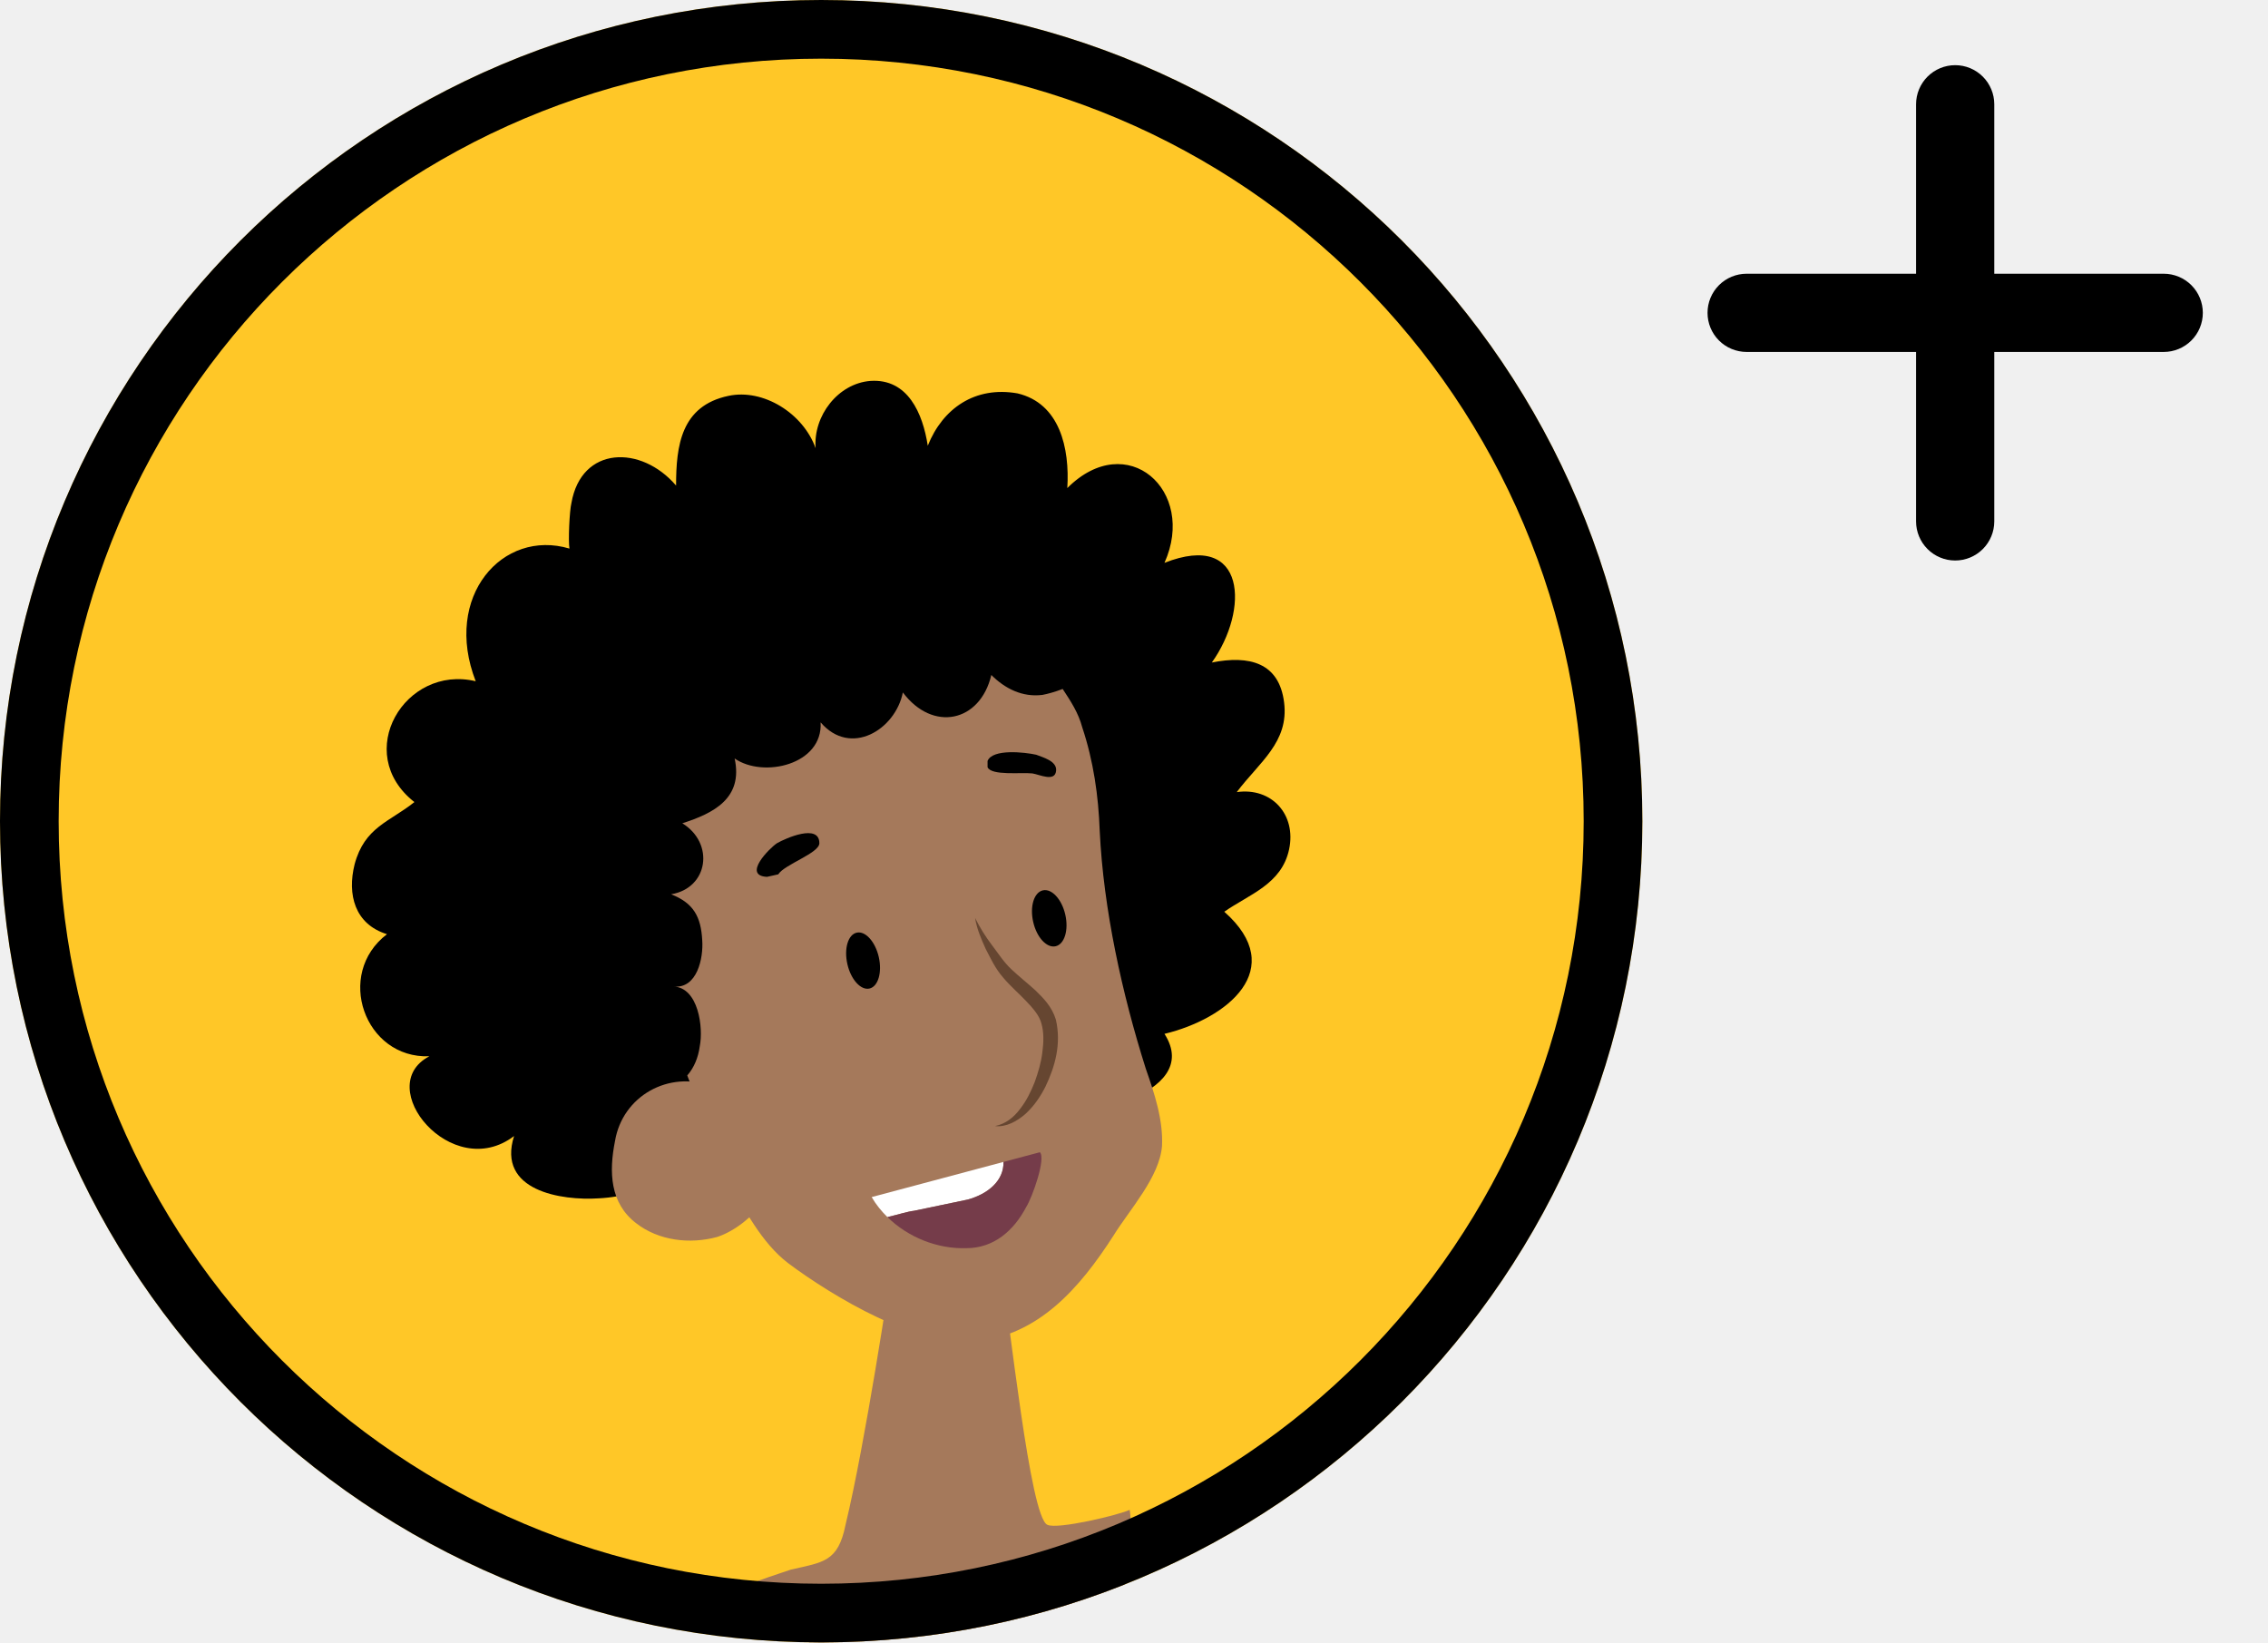
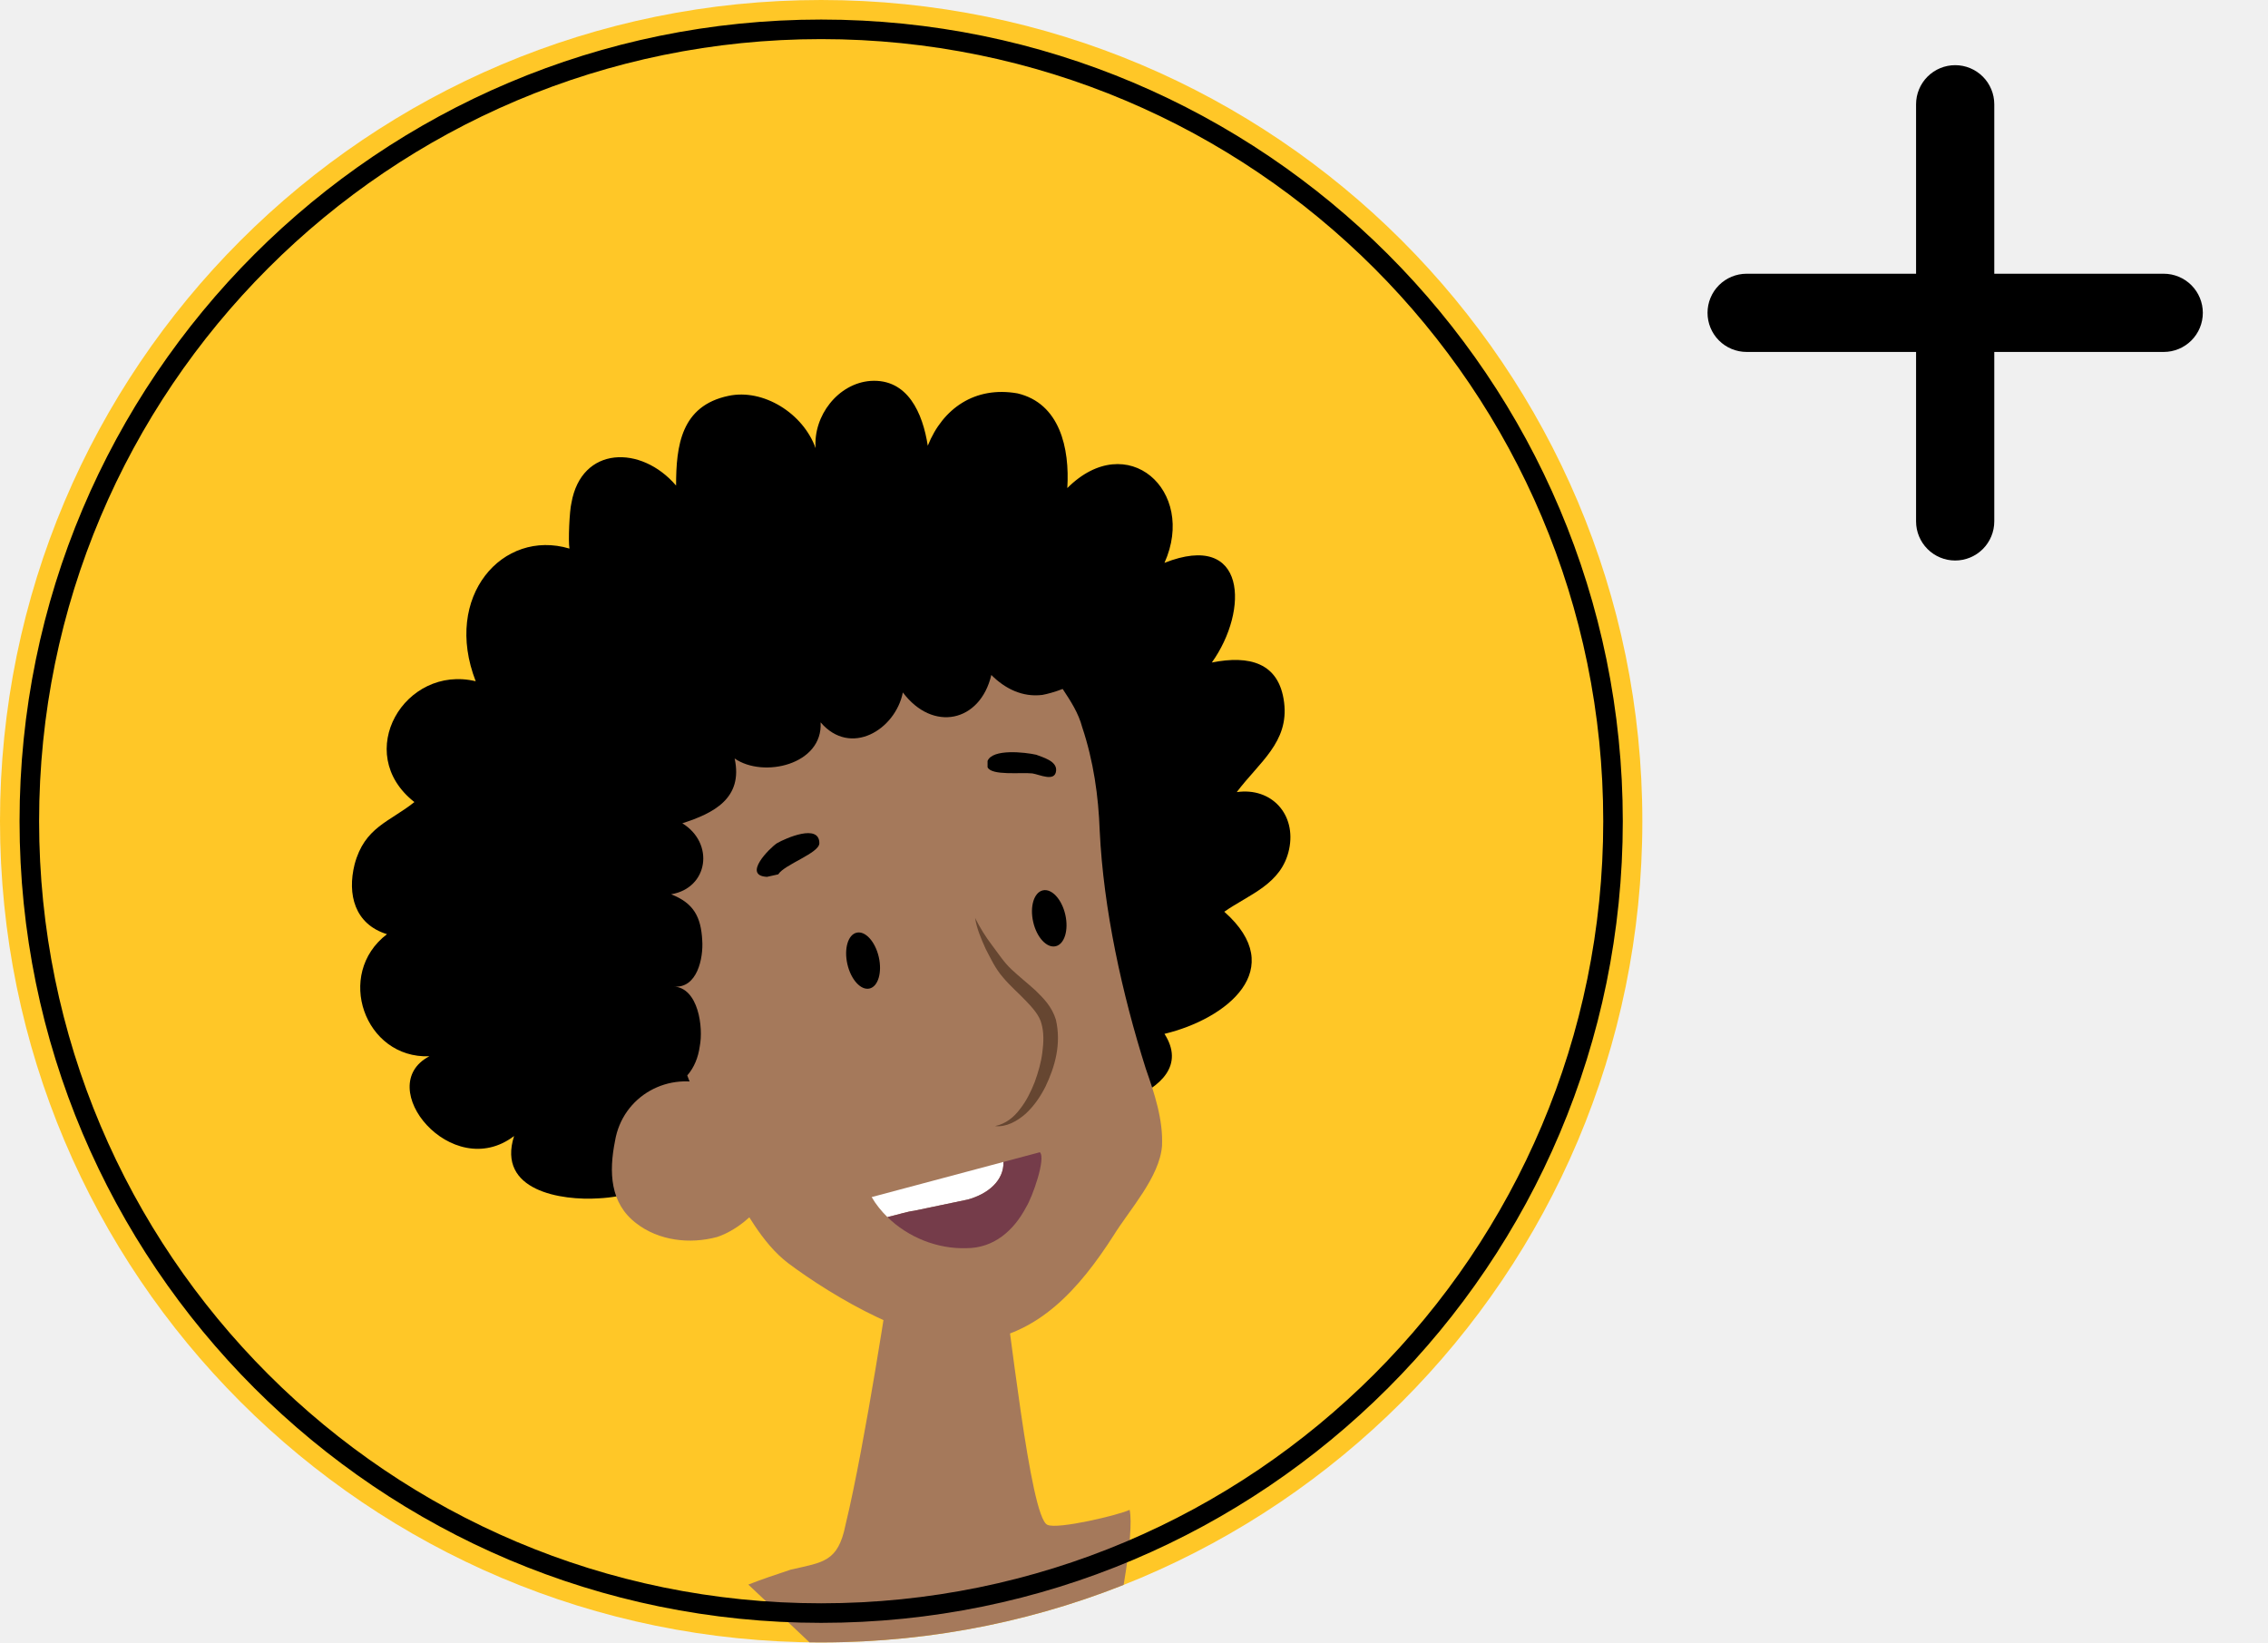
<svg xmlns="http://www.w3.org/2000/svg" width="116" height="84" viewBox="0 0 116 84" fill="none">
  <g clip-path="url(#clip0_467_9877)">
    <rect width="84" height="84" rx="42" fill="#FFC727" />
    <path d="M63.256 40.512C64.403 38.983 65.933 37.963 65.677 35.924C65.423 33.884 63.893 33.502 61.981 33.884C63.893 31.208 63.765 27.129 59.559 28.786C61.217 25.09 57.648 21.903 54.589 24.962C54.716 22.923 54.206 20.628 52.04 20.119C49.873 19.737 48.216 20.884 47.452 22.796C47.197 21.139 46.432 19.354 44.52 19.482C42.863 19.61 41.588 21.266 41.716 22.923C41.079 21.139 39.039 19.864 37.255 20.247C34.833 20.757 34.579 22.796 34.579 24.835C32.8 22.75 29.735 22.796 29.226 25.728C29.127 26.12 29.056 27.672 29.126 28.057C25.708 27.036 22.642 30.502 24.331 34.842C20.709 33.974 18 38.515 21.195 41.022C19.92 42.042 18.646 42.297 18.136 44.209C17.754 45.738 18.136 47.268 19.793 47.778C17.116 49.817 18.646 54.15 21.96 54.023C19.028 55.553 23.107 60.524 26.293 58.102C25.401 60.906 28.715 61.415 30.627 61.288C33.175 61.161 35.215 59.759 37.764 58.866C40.568 57.974 43.627 57.209 46.558 56.955C47.705 56.827 49.108 56.955 50.255 56.827C50.429 56.777 50.592 56.705 50.751 56.627C51.55 56.864 52.306 57.02 52.931 57.082C54.843 57.336 61.598 56.062 59.559 52.876C62.745 52.111 65.932 49.562 62.618 46.63C63.892 45.737 65.55 45.228 65.932 43.443C66.314 41.658 65.04 40.258 63.256 40.512Z" fill="black" />
    <path d="M38.275 81.043C38.912 80.789 39.677 80.533 40.441 80.279C42.099 79.896 42.863 79.896 43.246 77.985C44.265 73.779 45.54 65.239 45.54 65.239C47.197 64.856 49.618 64.602 51.148 64.602C51.658 67.533 52.677 77.602 53.569 77.985C54.08 78.239 57.266 77.475 57.776 77.22C58.286 79.514 54.844 94.936 52.04 94.044L38.275 81.043Z" fill="#A5795B" />
    <path d="M58.604 54.66C57.393 50.837 56.437 46.503 56.246 42.488C56.182 40.704 55.927 38.919 55.353 37.199C55.154 36.45 54.759 35.856 54.352 35.236C53.959 35.388 53.569 35.495 53.315 35.541C52.295 35.669 51.403 35.222 50.703 34.522C50.129 36.944 47.707 37.453 46.178 35.414C45.795 37.326 43.501 38.728 41.971 36.944C42.099 39.11 39.04 39.812 37.574 38.792C38.02 40.832 36.491 41.596 34.898 42.106C36.555 43.125 36.236 45.419 34.324 45.738C35.471 46.184 35.854 46.885 35.917 48.096C35.981 48.988 35.663 50.581 34.452 50.454C35.726 50.517 35.981 52.557 35.79 53.513C35.714 54.083 35.499 54.605 35.151 55.003C35.503 55.924 35.851 56.831 36.173 57.718C36.683 59.184 36.555 58.993 37.256 60.332C38.021 61.798 38.969 63.583 40.307 64.601C42.602 66.322 47.007 68.935 49.874 68.616C53.124 68.297 55.227 65.876 56.948 63.199C57.776 61.861 59.306 60.204 59.433 58.611C59.496 57.273 59.05 55.934 58.604 54.66Z" fill="#A5795B" />
    <path d="M49.49 61.352C50.548 61.064 51.349 60.375 51.325 59.426L44.583 61.224C44.801 61.602 45.077 61.941 45.388 62.247C45.901 62.128 46.434 61.957 46.749 61.925C47.643 61.734 48.599 61.543 49.49 61.352Z" fill="white" />
    <path d="M53.187 58.93L51.325 59.426C51.349 60.375 50.548 61.063 49.491 61.352C48.599 61.543 47.643 61.734 46.751 61.925C46.436 61.957 45.903 62.129 45.39 62.247C46.443 63.284 47.952 63.886 49.427 63.837C50.829 63.837 51.849 62.945 52.486 61.734C52.804 61.224 53.505 59.249 53.187 58.93Z" fill="#753C4A" />
    <path d="M49.873 46.949C50.123 47.449 50.403 47.903 50.735 48.338C51.063 48.775 51.37 49.244 51.735 49.579C52.115 49.937 52.541 50.274 52.964 50.657C53.371 51.055 53.803 51.485 54.005 52.151C54.29 53.396 53.962 54.552 53.468 55.583C53.208 56.095 52.878 56.579 52.448 56.971C52.019 57.344 51.459 57.661 50.891 57.592C51.44 57.483 51.865 57.134 52.174 56.715C52.498 56.304 52.73 55.826 52.922 55.341C53.099 54.848 53.25 54.343 53.311 53.83C53.381 53.324 53.396 52.8 53.268 52.358C53.172 51.952 52.818 51.543 52.458 51.174C52.096 50.79 51.667 50.431 51.298 49.985C50.896 49.526 50.672 49.02 50.414 48.531C50.186 48.024 49.956 47.498 49.873 46.949Z" fill="#664631" />
    <path d="M39.23 44.846C37.956 44.782 39.357 43.38 39.74 43.125C40.186 42.871 41.907 42.106 41.907 43.125C41.907 43.635 40.122 44.209 39.804 44.718L39.23 44.846Z" fill="black" />
    <path d="M50.51 38.919C50.765 38.282 52.422 38.473 52.996 38.6C53.314 38.728 54.078 38.919 54.015 39.428C53.952 40.002 53.187 39.62 52.804 39.556C52.231 39.493 50.701 39.684 50.51 39.237V38.919Z" fill="black" />
    <path d="M44.946 48.945C45.126 49.734 44.915 50.456 44.471 50.558C44.028 50.659 43.522 50.102 43.341 49.313C43.16 48.524 43.372 47.802 43.816 47.701C44.259 47.599 44.765 48.157 44.946 48.945Z" fill="black" />
    <path d="M54.486 46.778C54.666 47.568 54.446 48.292 53.992 48.395C53.539 48.499 53.025 47.944 52.845 47.155C52.663 46.365 52.884 45.641 53.338 45.537C53.791 45.433 54.305 45.989 54.486 46.778Z" fill="black" />
    <path d="M36.426 55.552C34.196 54.724 31.838 56.062 31.456 58.356C31.137 59.949 31.201 61.543 32.539 62.562C33.686 63.455 35.279 63.646 36.682 63.264C37.638 62.945 38.529 62.18 39.103 61.415L36.426 55.552Z" fill="#A5795B" />
  </g>
-   <rect x="1.5" y="1.5" width="81" height="81" rx="40.5" stroke="black" stroke-width="3" />
+   <rect x="1.5" y="1.5" width="81" height="81" rx="40.5" stroke="black" strokeWidth="3" />
  <path d="M98 26.667C98 27.197 98.211 27.706 98.586 28.081C98.961 28.456 99.47 28.667 100 28.667C100.531 28.667 101.039 28.456 101.414 28.081C101.789 27.706 102 27.197 102 26.667V18H110.667C111.197 18 111.706 17.789 112.081 17.414C112.456 17.039 112.667 16.53 112.667 16C112.667 15.47 112.456 14.961 112.081 14.586C111.706 14.211 111.197 14 110.667 14H102V5.333C102 4.803 101.789 4.294 101.414 3.919C101.039 3.544 100.531 3.333 100 3.333C99.47 3.333 98.961 3.544 98.586 3.919C98.211 4.294 98 4.803 98 5.333V14H89.334C88.803 14 88.294 14.211 87.919 14.586C87.544 14.961 87.334 15.47 87.334 16C87.334 16.53 87.544 17.039 87.919 17.414C88.294 17.789 88.803 18 89.334 18H98V26.667Z" fill="black" />
  <defs>
    <clipPath id="clip0_467_9877">
      <rect width="84" height="84" rx="42" fill="white" />
    </clipPath>
  </defs>
</svg>
